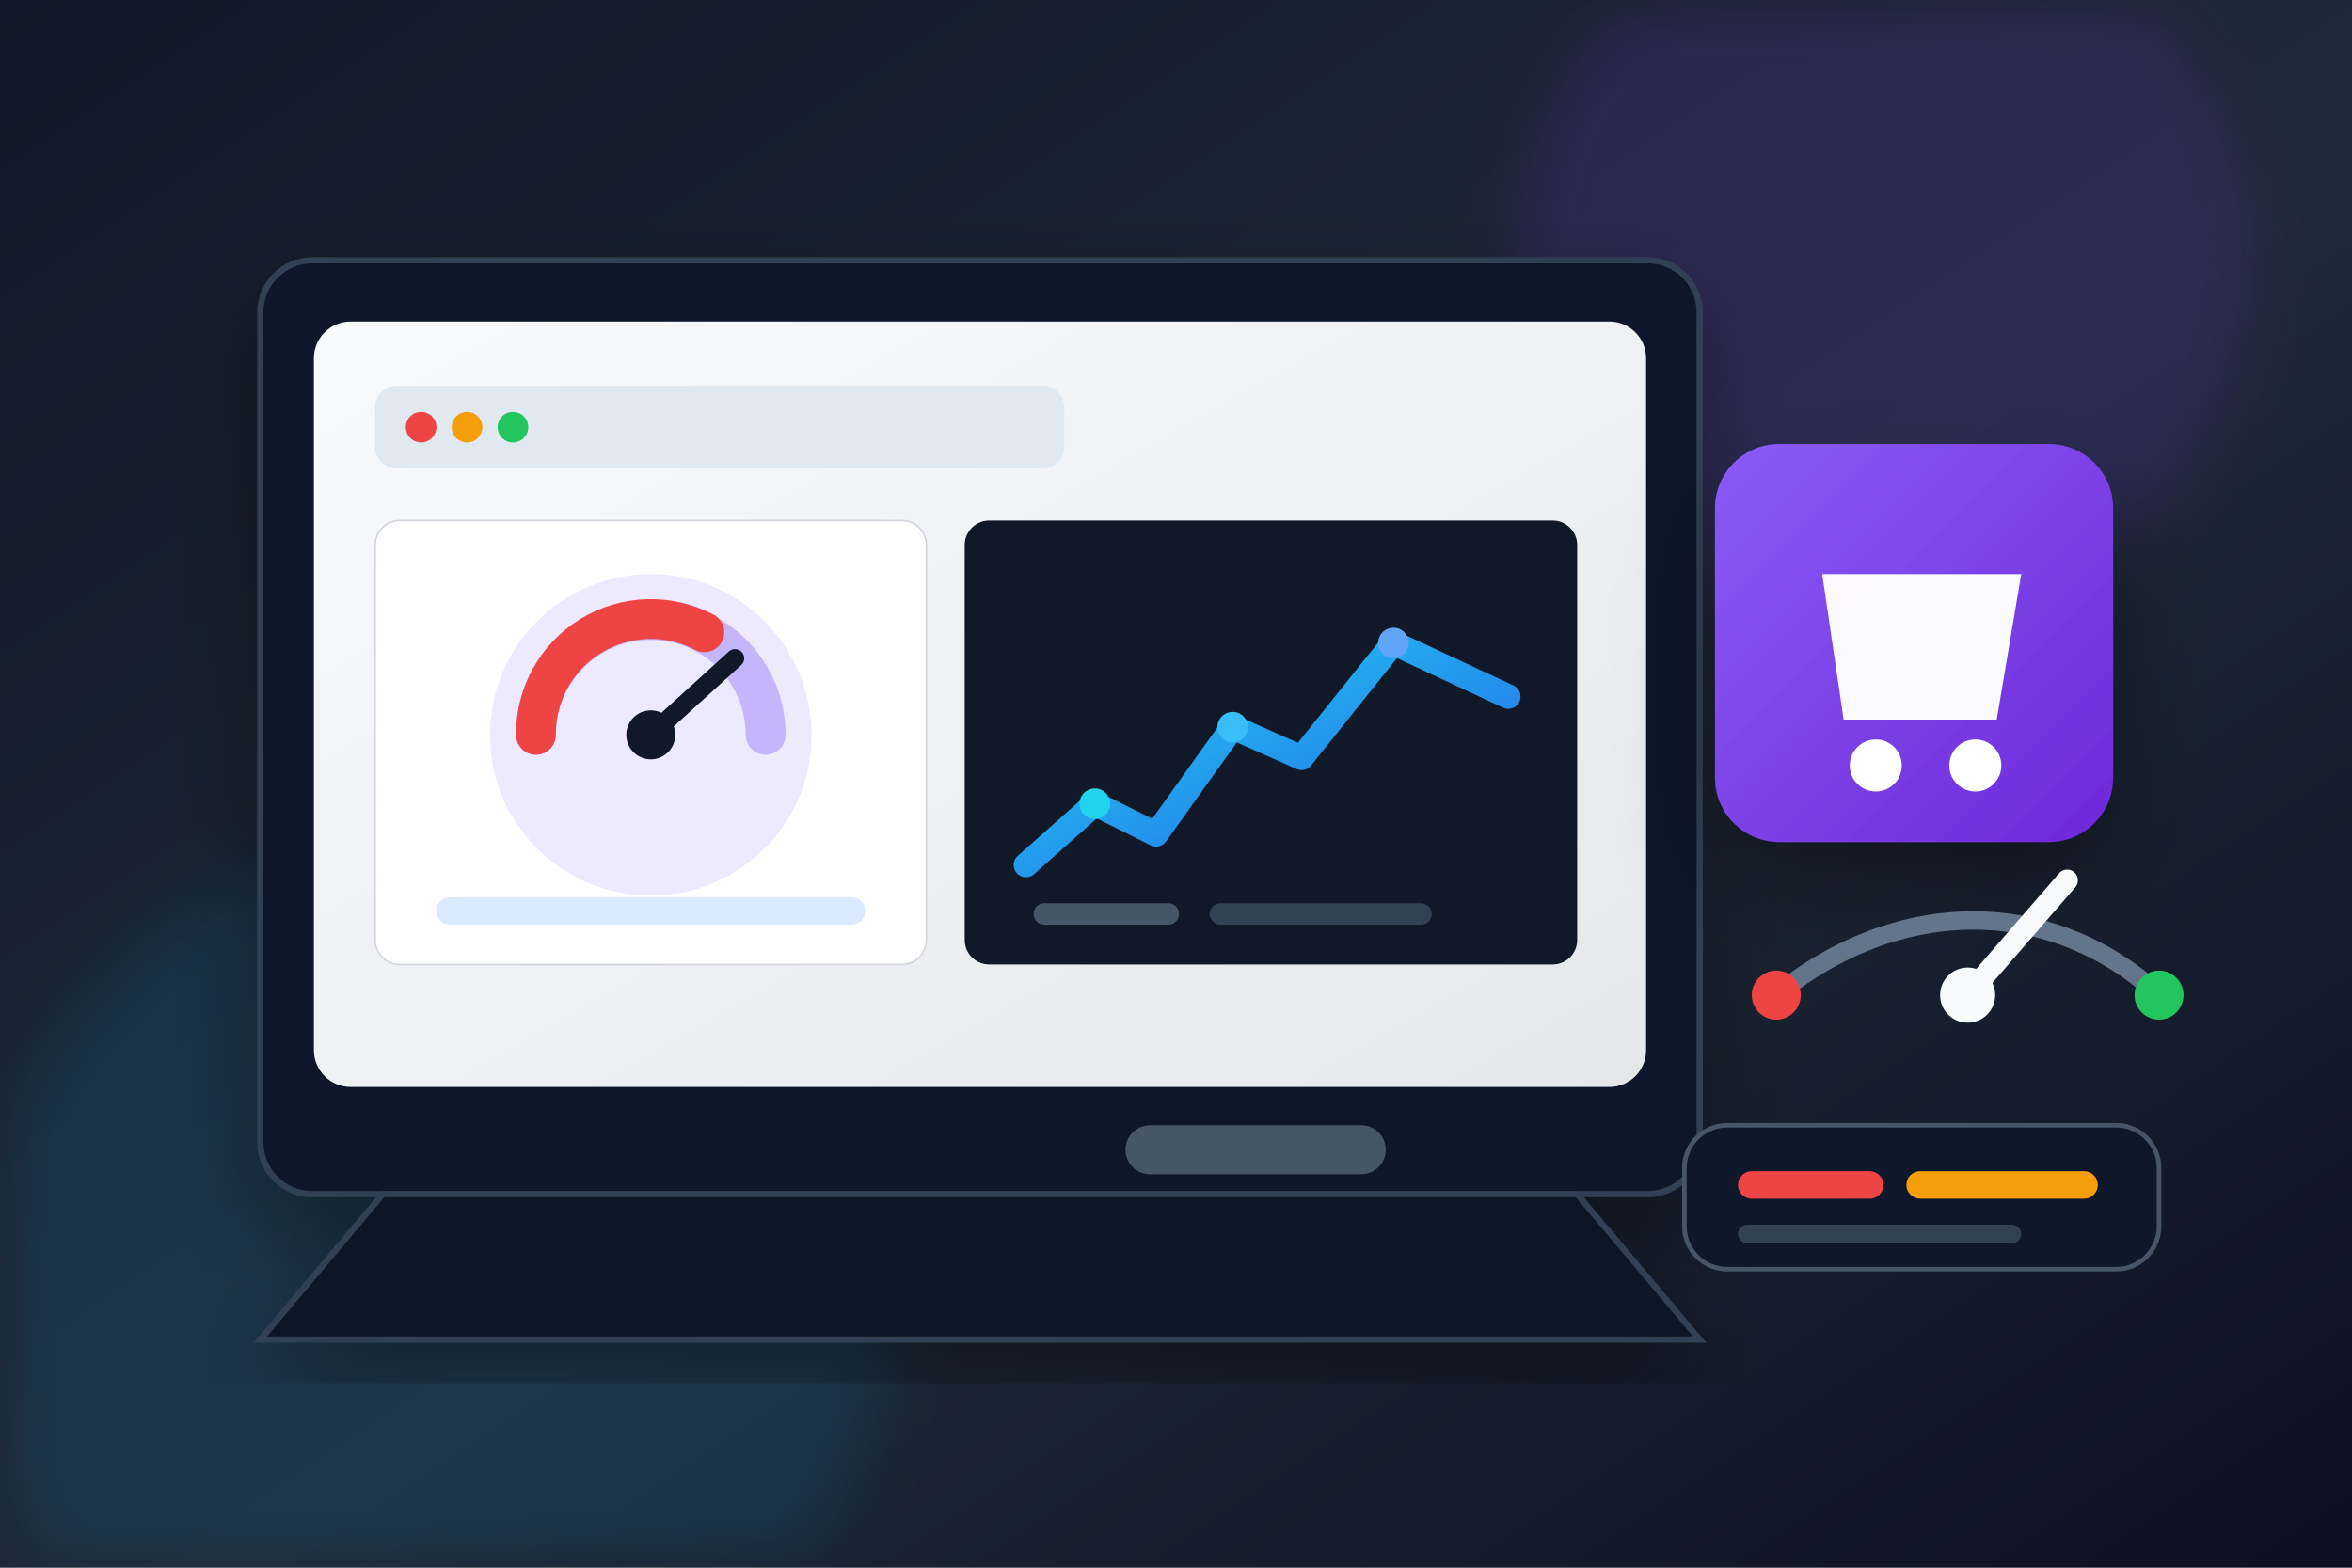
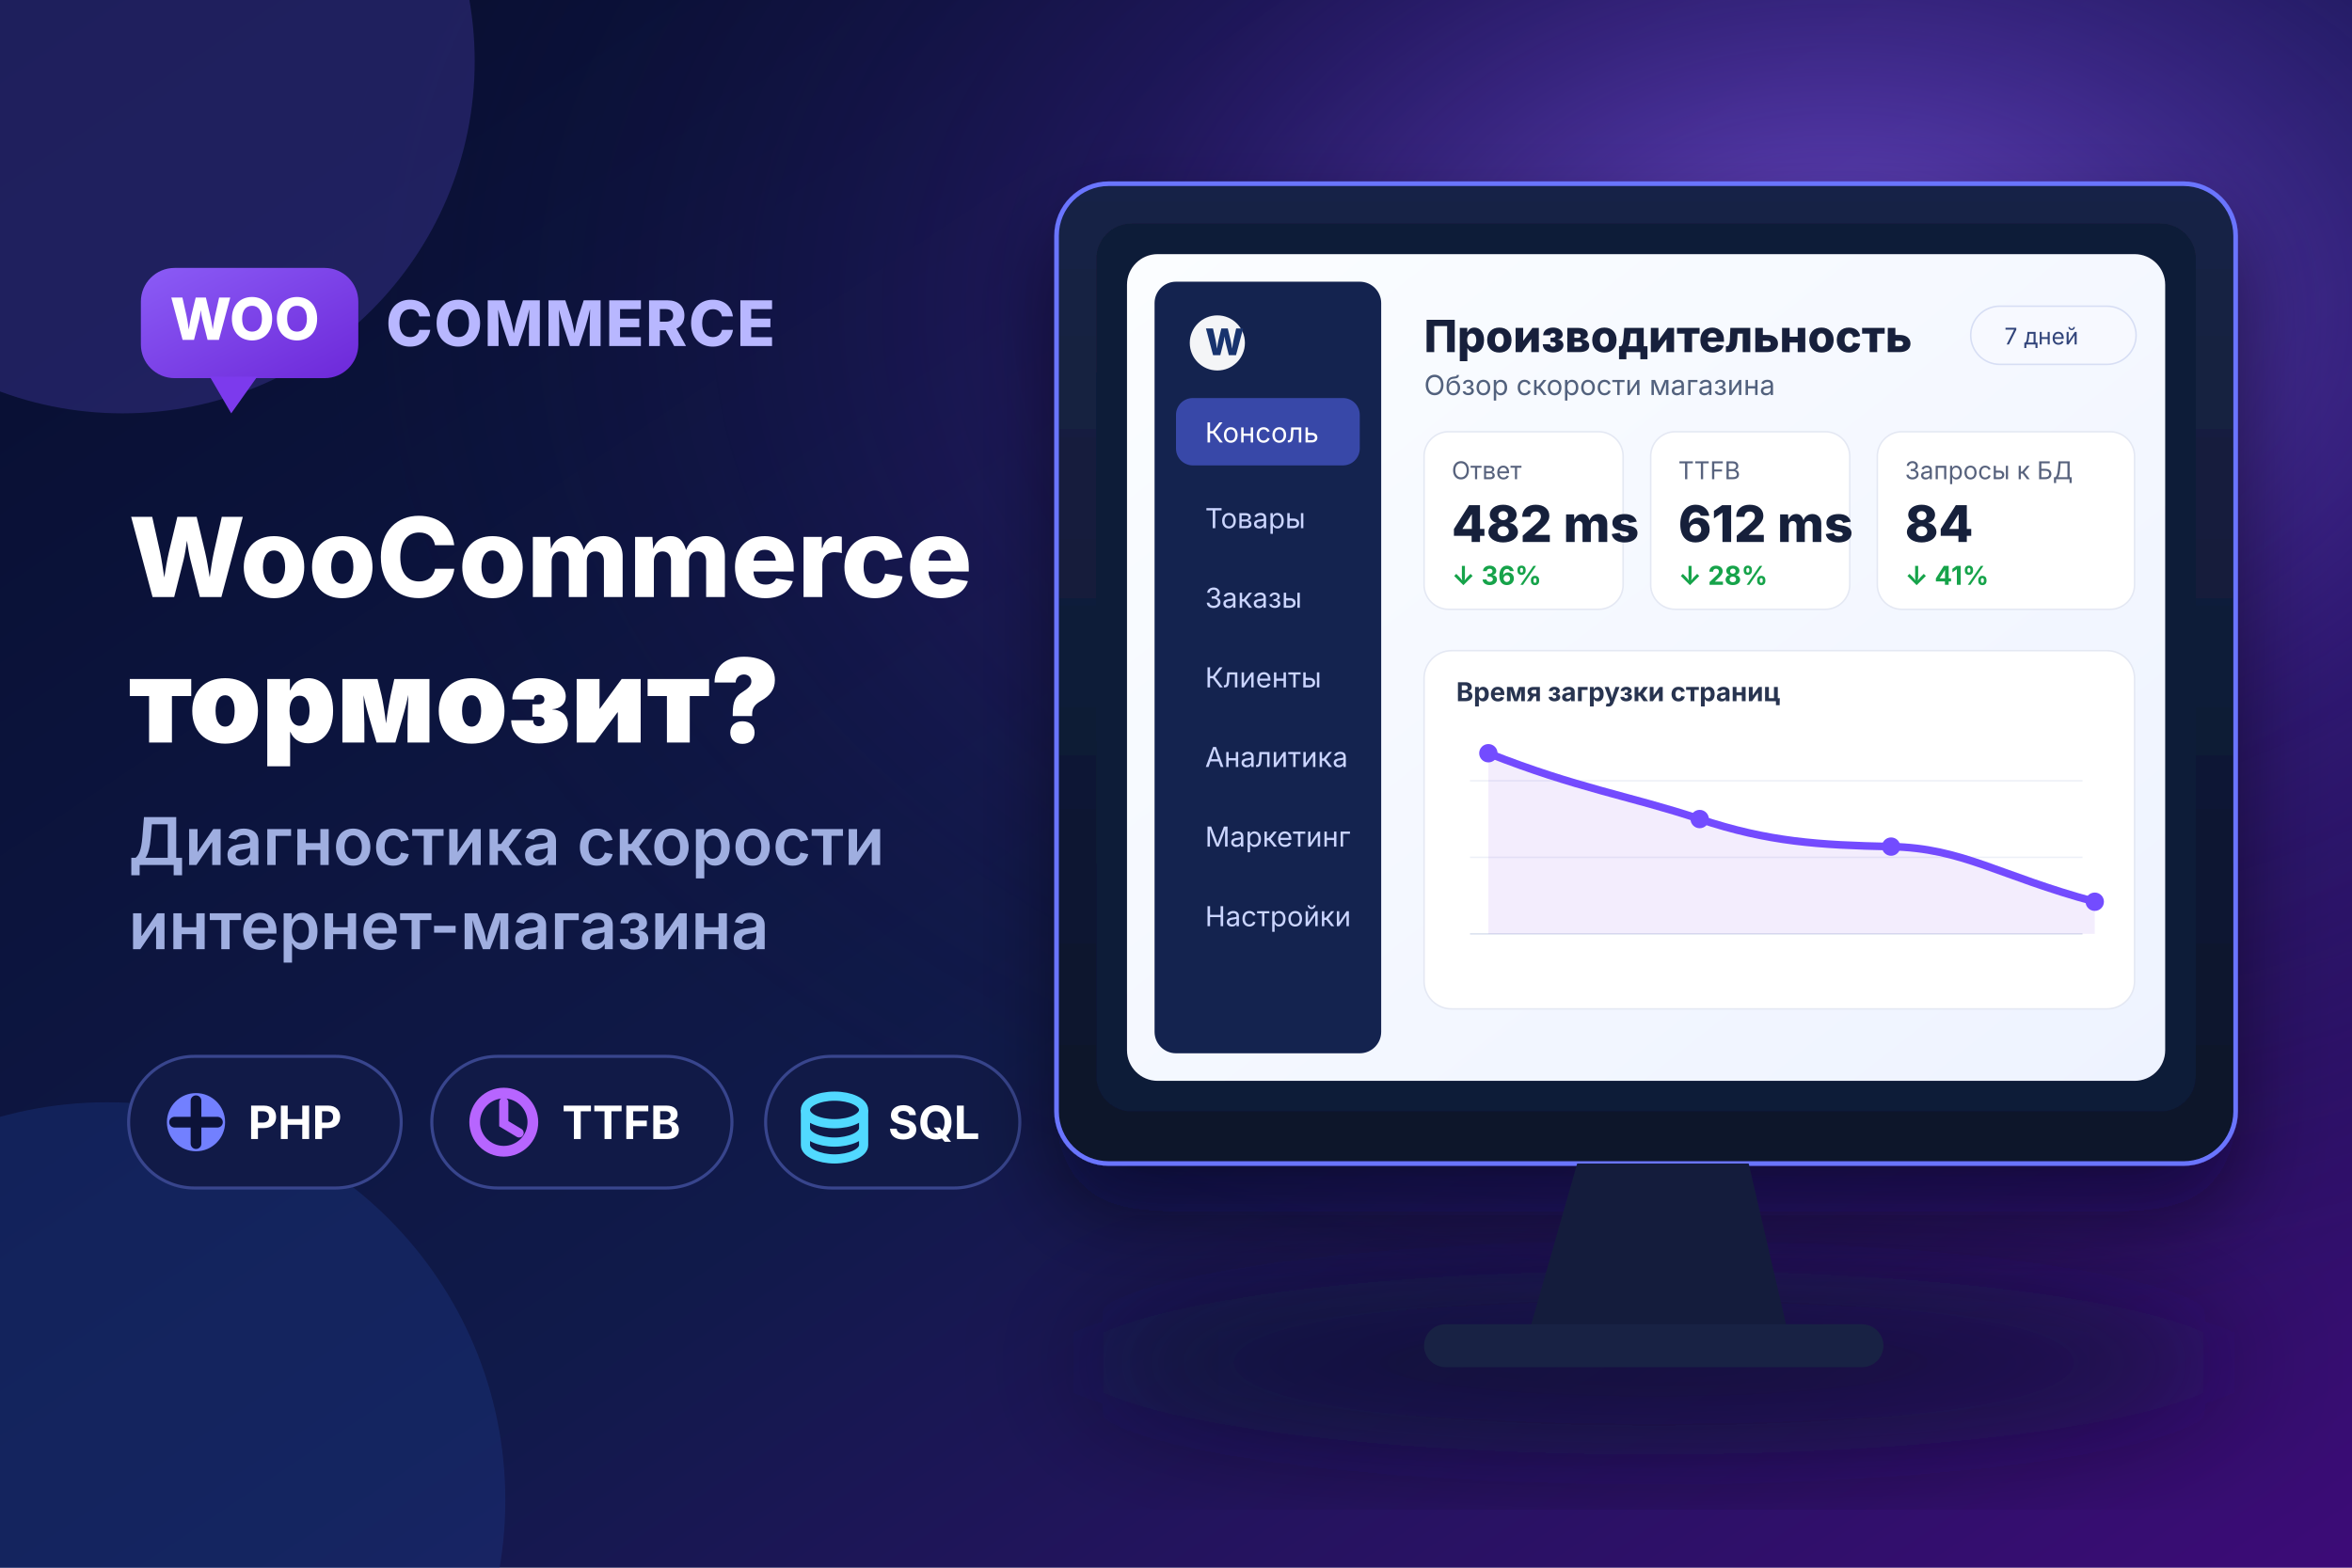
<svg xmlns="http://www.w3.org/2000/svg" width="1536" height="1024" viewBox="0 0 1536 1024">
  <defs>
    <linearGradient id="bg" x1="0" y1="0" x2="1" y2="1">
-       <stop offset="0" stop-color="#111827" />
-       <stop offset="0.55" stop-color="#1f2937" />
-       <stop offset="1" stop-color="#0b1020" />
+       <stop offset="0" stop-color="#070d2e" />
+       <stop offset="0.55" stop-color="#101a4a" />
+       <stop offset="1" stop-color="#3d0b78" />
+     </linearGradient>
+     <radialGradient id="glow" cx="78%" cy="20%" r="65%">
+       <stop offset="0" stop-color="#8b5cf6" stop-opacity=".75" />
+       <stop offset=".48" stop-color="#5b21b6" stop-opacity=".24" />
+       <stop offset="1" stop-color="#0b102f" stop-opacity="0" />
+     </radialGradient>
+     <linearGradient id="monitor" x1="0" y1="0" x2="0" y2="1">
+       <stop offset="0" stop-color="#172446" />
+       <stop offset="1" stop-color="#0a1229" />
    </linearGradient>
    <linearGradient id="screen" x1="0" y1="0" x2="1" y2="1">
-       <stop offset="0" stop-color="#f8fafc" />
-       <stop offset="1" stop-color="#e5e7eb" />
+       <stop offset="0" stop-color="#fbfdff" />
+       <stop offset="1" stop-color="#eef3ff" />
    </linearGradient>
-     <linearGradient id="violet" x1="0" y1="0" x2="1" y2="1">
+     <linearGradient id="purple" x1="0" y1="0" x2="1" y2="1">
      <stop offset="0" stop-color="#8b5cf6" />
      <stop offset="1" stop-color="#6d28d9" />
    </linearGradient>
-     <linearGradient id="cyan" x1="0" y1="0" x2="1" y2="1">
-       <stop offset="0" stop-color="#22d3ee" />
-       <stop offset="1" stop-color="#2563eb" />
-     </linearGradient>
-     <filter id="shadow" x="-30%" y="-30%" width="160%" height="160%">
-       <feDropShadow dx="0" dy="28" stdDeviation="30" flood-color="#000" flood-opacity=".35" />
+     <filter id="shadow" x="-30%" y="-30%" width="160%" height="180%">
+       <feDropShadow dx="0" dy="30" stdDeviation="28" flood-color="#020617" flood-opacity=".5" />
    </filter>
    <filter id="soft" x="-30%" y="-30%" width="160%" height="160%">
-       <feGaussianBlur stdDeviation="22" />
+       <feGaussianBlur stdDeviation="42" />
    </filter>
  </defs>
  <rect width="1536" height="1024" fill="url(#bg)" />
-   <circle cx="1230" cy="170" r="240" fill="#7c3aed" opacity=".16" filter="url(#soft)" />
-   <circle cx="280" cy="850" r="300" fill="#0ea5e9" opacity=".12" filter="url(#soft)" />
-   <rect x="170" y="170" rx="34" ry="34" width="940" height="610" fill="#0f172a" stroke="#334155" stroke-width="4" filter="url(#shadow)" />
-   <rect x="205" y="210" rx="24" ry="24" width="870" height="500" fill="url(#screen)" />
-   <rect x="245" y="252" rx="14" width="450" height="54" fill="#e2e8f0" />
-   <circle cx="275" cy="279" r="10" fill="#ef4444" />
-   <circle cx="305" cy="279" r="10" fill="#f59e0b" />
-   <circle cx="335" cy="279" r="10" fill="#22c55e" />
-   <rect x="245" y="340" rx="16" width="360" height="290" fill="#ffffff" stroke="#d1d5db" />
-   <rect x="630" y="340" rx="16" width="400" height="290" fill="#111827" />
-   <path d="M670 565 L715 525 L755 545 L805 475 L850 495 L910 420 L985 455" fill="none" stroke="url(#cyan)" stroke-width="16" stroke-linecap="round" stroke-linejoin="round" />
-   <circle cx="715" cy="525" r="10" fill="#22d3ee" />
-   <circle cx="805" cy="475" r="10" fill="#38bdf8" />
-   <circle cx="910" cy="420" r="10" fill="#60a5fa" />
-   <rect x="675" y="590" width="95" height="14" rx="7" fill="#475569" />
-   <rect x="790" y="590" width="145" height="14" rx="7" fill="#334155" />
-   <circle cx="425" cy="480" r="105" fill="#ede9fe" />
-   <path d="M350 480a75 75 0 1 1 150 0" fill="none" stroke="#c4b5fd" stroke-width="26" stroke-linecap="round" />
-   <path d="M350 480a75 75 0 0 1 110-67" fill="none" stroke="#ef4444" stroke-width="26" stroke-linecap="round" />
-   <line x1="425" y1="480" x2="480" y2="430" stroke="#111827" stroke-width="12" stroke-linecap="round" />
-   <circle cx="425" cy="480" r="16" fill="#111827" />
-   <rect x="285" y="586" width="280" height="18" rx="9" fill="#dbeafe" />
-   <rect x="735" y="735" width="170" height="32" rx="16" fill="#475569" />
-   <path d="M250 780 H1030 L1110 875 H170 Z" fill="#111827" stroke="#334155" stroke-width="4" filter="url(#shadow)" />
-   <rect x="1120" y="290" width="260" height="260" rx="42" fill="url(#violet)" filter="url(#shadow)" />
-   <path d="M1190 375h130l-16 95h-100z" fill="#fff" opacity=".97" />
-   <circle cx="1225" cy="500" r="17" fill="#fff" />
-   <circle cx="1290" cy="500" r="17" fill="#fff" />
-   <path d="M1160 650c80-65 180-65 250 0" fill="none" stroke="#64748b" stroke-width="12" stroke-linecap="round" />
-   <circle cx="1160" cy="650" r="16" fill="#ef4444" />
-   <circle cx="1410" cy="650" r="16" fill="#22c55e" />
-   <path d="M1285 650l65-75" stroke="#f8fafc" stroke-width="14" stroke-linecap="round" />
-   <circle cx="1285" cy="650" r="18" fill="#f8fafc" />
-   <rect x="1100" y="735" width="310" height="94" rx="28" fill="#0f172a" stroke="#475569" stroke-width="3" />
-   <rect x="1135" y="765" width="95" height="18" rx="9" fill="#ef4444" />
-   <rect x="1245" y="765" width="125" height="18" rx="9" fill="#f59e0b" />
-   <rect x="1135" y="800" width="185" height="12" rx="6" fill="#334155" />
+   <rect width="1536" height="1024" fill="url(#glow)" />
+   <circle cx="80" cy="40" r="230" fill="#312e81" opacity=".55" />
+   <circle cx="70" cy="980" r="260" fill="#1e3a8a" opacity=".35" />
+   <ellipse cx="1080" cy="890" rx="380" ry="60" fill="#050816" opacity=".5" filter="url(#soft)" />
+   <g font-family="Inter,Segoe UI,Arial,sans-serif">
+     <rect x="92" y="175" width="142" height="72" rx="22" fill="url(#purple)" />
+     <path d="M137 246l14 24 17-24" fill="#7c3aed" />
+     <text x="111" y="222" font-size="38" font-weight="800" fill="#fff">WOO</text>
+     <text x="252" y="226" font-size="41" font-weight="800" fill="#b8b7ff" letter-spacing="1">COMMERCE</text>
+     <text x="84" y="390" font-size="72" font-weight="800" fill="#fff">WooCommerce</text>
+     <text x="84" y="485" font-size="76" font-weight="900" fill="#fff">тормозит?</text>
+     <text x="84" y="565" font-size="43" font-weight="600" fill="#9faee0">Диагностика скорости</text>
+     <text x="84" y="620" font-size="43" font-weight="600" fill="#9faee0">интернет-магазина</text>
+     <g transform="translate(84 690)">
+       <rect width="178" height="86" rx="43" fill="#111a47" stroke="#38458d" stroke-width="2" />
+       <circle cx="44" cy="43" r="19" fill="#7280ff" />
+       <path d="M44 29v28M30 43h28" stroke="#0c1238" stroke-width="7" stroke-linecap="round" />
+       <text x="78" y="54" font-size="30" font-weight="700" fill="#fff">PHP</text>
+     </g>
+     <g transform="translate(282 690)">
+       <rect width="196" height="86" rx="43" fill="#111a47" stroke="#38458d" stroke-width="2" />
+       <circle cx="47" cy="43" r="19" fill="none" stroke="#b765ff" stroke-width="7" />
+       <path d="M47 30v14l10 6" fill="none" stroke="#b765ff" stroke-width="6" stroke-linecap="round" />
+       <text x="85" y="54" font-size="30" font-weight="700" fill="#fff">TTFB</text>
+     </g>
+     <g transform="translate(500 690)">
+       <rect width="166" height="86" rx="43" fill="#111a47" stroke="#38458d" stroke-width="2" />
+       <ellipse cx="45" cy="35" rx="19" ry="9" fill="none" stroke="#51d9ff" stroke-width="6" />
+       <path d="M26 35v23c0 5 9 9 19 9s19-4 19-9V35M26 47c0 5 9 9 19 9s19-4 19-9" fill="none" stroke="#51d9ff" stroke-width="6" />
+       <text x="80" y="54" font-size="30" font-weight="700" fill="#fff">SQL</text>
+     </g>
+   </g>
+   <g filter="url(#shadow)">
+     <rect x="690" y="120" width="770" height="640" rx="34" fill="url(#monitor)" stroke="#6b74ff" stroke-width="3" />
+     <rect x="716" y="146" width="718" height="580" rx="23" fill="#101a37" />
+     <rect x="736" y="166" width="678" height="540" rx="20" fill="url(#screen)" />
+   </g>
+   <g font-family="Inter,Segoe UI,Arial,sans-serif">
+     <rect x="754" y="184" width="148" height="504" rx="14" fill="#14234f" />
+     <circle cx="795" cy="224" r="18" fill="#fff" opacity=".95" />
+     <text x="787" y="232" font-size="24" font-weight="800" fill="#18336e">W</text>
+     <rect x="768" y="260" width="120" height="44" rx="11" fill="#3848a8" />
+     <text x="787" y="289" font-size="18" fill="#fff">Консоль</text>
+     <text x="787" y="345" font-size="18" fill="#cbd5ff">Товары</text>
+     <text x="787" y="397" font-size="18" fill="#cbd5ff">Заказы</text>
+     <text x="787" y="449" font-size="18" fill="#cbd5ff">Клиенты</text>
+     <text x="787" y="501" font-size="18" fill="#cbd5ff">Аналитика</text>
+     <text x="787" y="553" font-size="18" fill="#cbd5ff">Маркетинг</text>
+     <text x="787" y="605" font-size="18" fill="#cbd5ff">Настройки</text>
+     <text x="930" y="230" font-size="29" font-weight="800" fill="#17203c">Производительность</text>
+     <text x="930" y="258" font-size="18" fill="#52617d">Обзор скорости магазина</text>
+     <rect x="1287" y="200" width="108" height="38" rx="19" fill="#f7f9ff" stroke="#d7def4" />
+     <text x="1309" y="225" font-size="15" fill="#31447a">7 дней</text>
+     <g>
+       <rect x="930" y="282" width="130" height="116" rx="16" fill="#fff" stroke="#e4e8f3" />
+       <text x="948" y="313" font-size="16" fill="#57627d">Ответ</text>
+       <text x="948" y="354" font-size="33" font-weight="800" fill="#16203b">482 ms</text>
+       <text x="948" y="382" font-size="17" font-weight="700" fill="#16a34a">↓ 36%</text>
+       <rect x="1078" y="282" width="130" height="116" rx="16" fill="#fff" stroke="#e4e8f3" />
+       <text x="1096" y="313" font-size="16" fill="#57627d">TTFB</text>
+       <text x="1096" y="354" font-size="33" font-weight="800" fill="#16203b">612 ms</text>
+       <text x="1096" y="382" font-size="17" font-weight="700" fill="#16a34a">↓ 28%</text>
+       <rect x="1226" y="282" width="168" height="116" rx="16" fill="#fff" stroke="#e4e8f3" />
+       <text x="1244" y="313" font-size="16" fill="#57627d">Запросы к БД</text>
+       <text x="1244" y="354" font-size="33" font-weight="800" fill="#16203b">84</text>
+       <text x="1244" y="382" font-size="17" font-weight="700" fill="#16a34a">↓ 41%</text>
+     </g>
+     <rect x="930" y="425" width="464" height="234" rx="18" fill="#fff" stroke="#e4e8f3" />
+     <text x="951" y="458" font-size="17" font-weight="700" fill="#283450">Время загрузки страниц</text>
+     <line x1="960" y1="610" x2="1360" y2="610" stroke="#dce2ef" />
+     <line x1="960" y1="560" x2="1360" y2="560" stroke="#edf0f7" />
+     <line x1="960" y1="510" x2="1360" y2="510" stroke="#edf0f7" />
+     <path d="M972 492 C1030 515 1065 520 1110 535 S1188 552 1235 553 S1305 572 1368 589" fill="none" stroke="#734cff" stroke-width="5" />
+     <path d="M972 492 C1030 515 1065 520 1110 535 S1188 552 1235 553 S1305 572 1368 589 L1368 610 L972 610 Z" fill="#7c3aed" opacity=".09" />
+     <g fill="#734cff">
+       <circle cx="972" cy="492" r="6" />
+       <circle cx="1110" cy="535" r="6" />
+       <circle cx="1235" cy="553" r="6" />
+       <circle cx="1368" cy="589" r="6" />
+     </g>
+   </g>
+   <path d="M1030 760h112l26 112H998z" fill="#141c3c" />
+   <rect x="930" y="865" width="300" height="28" rx="14" fill="#182244" />
</svg>
